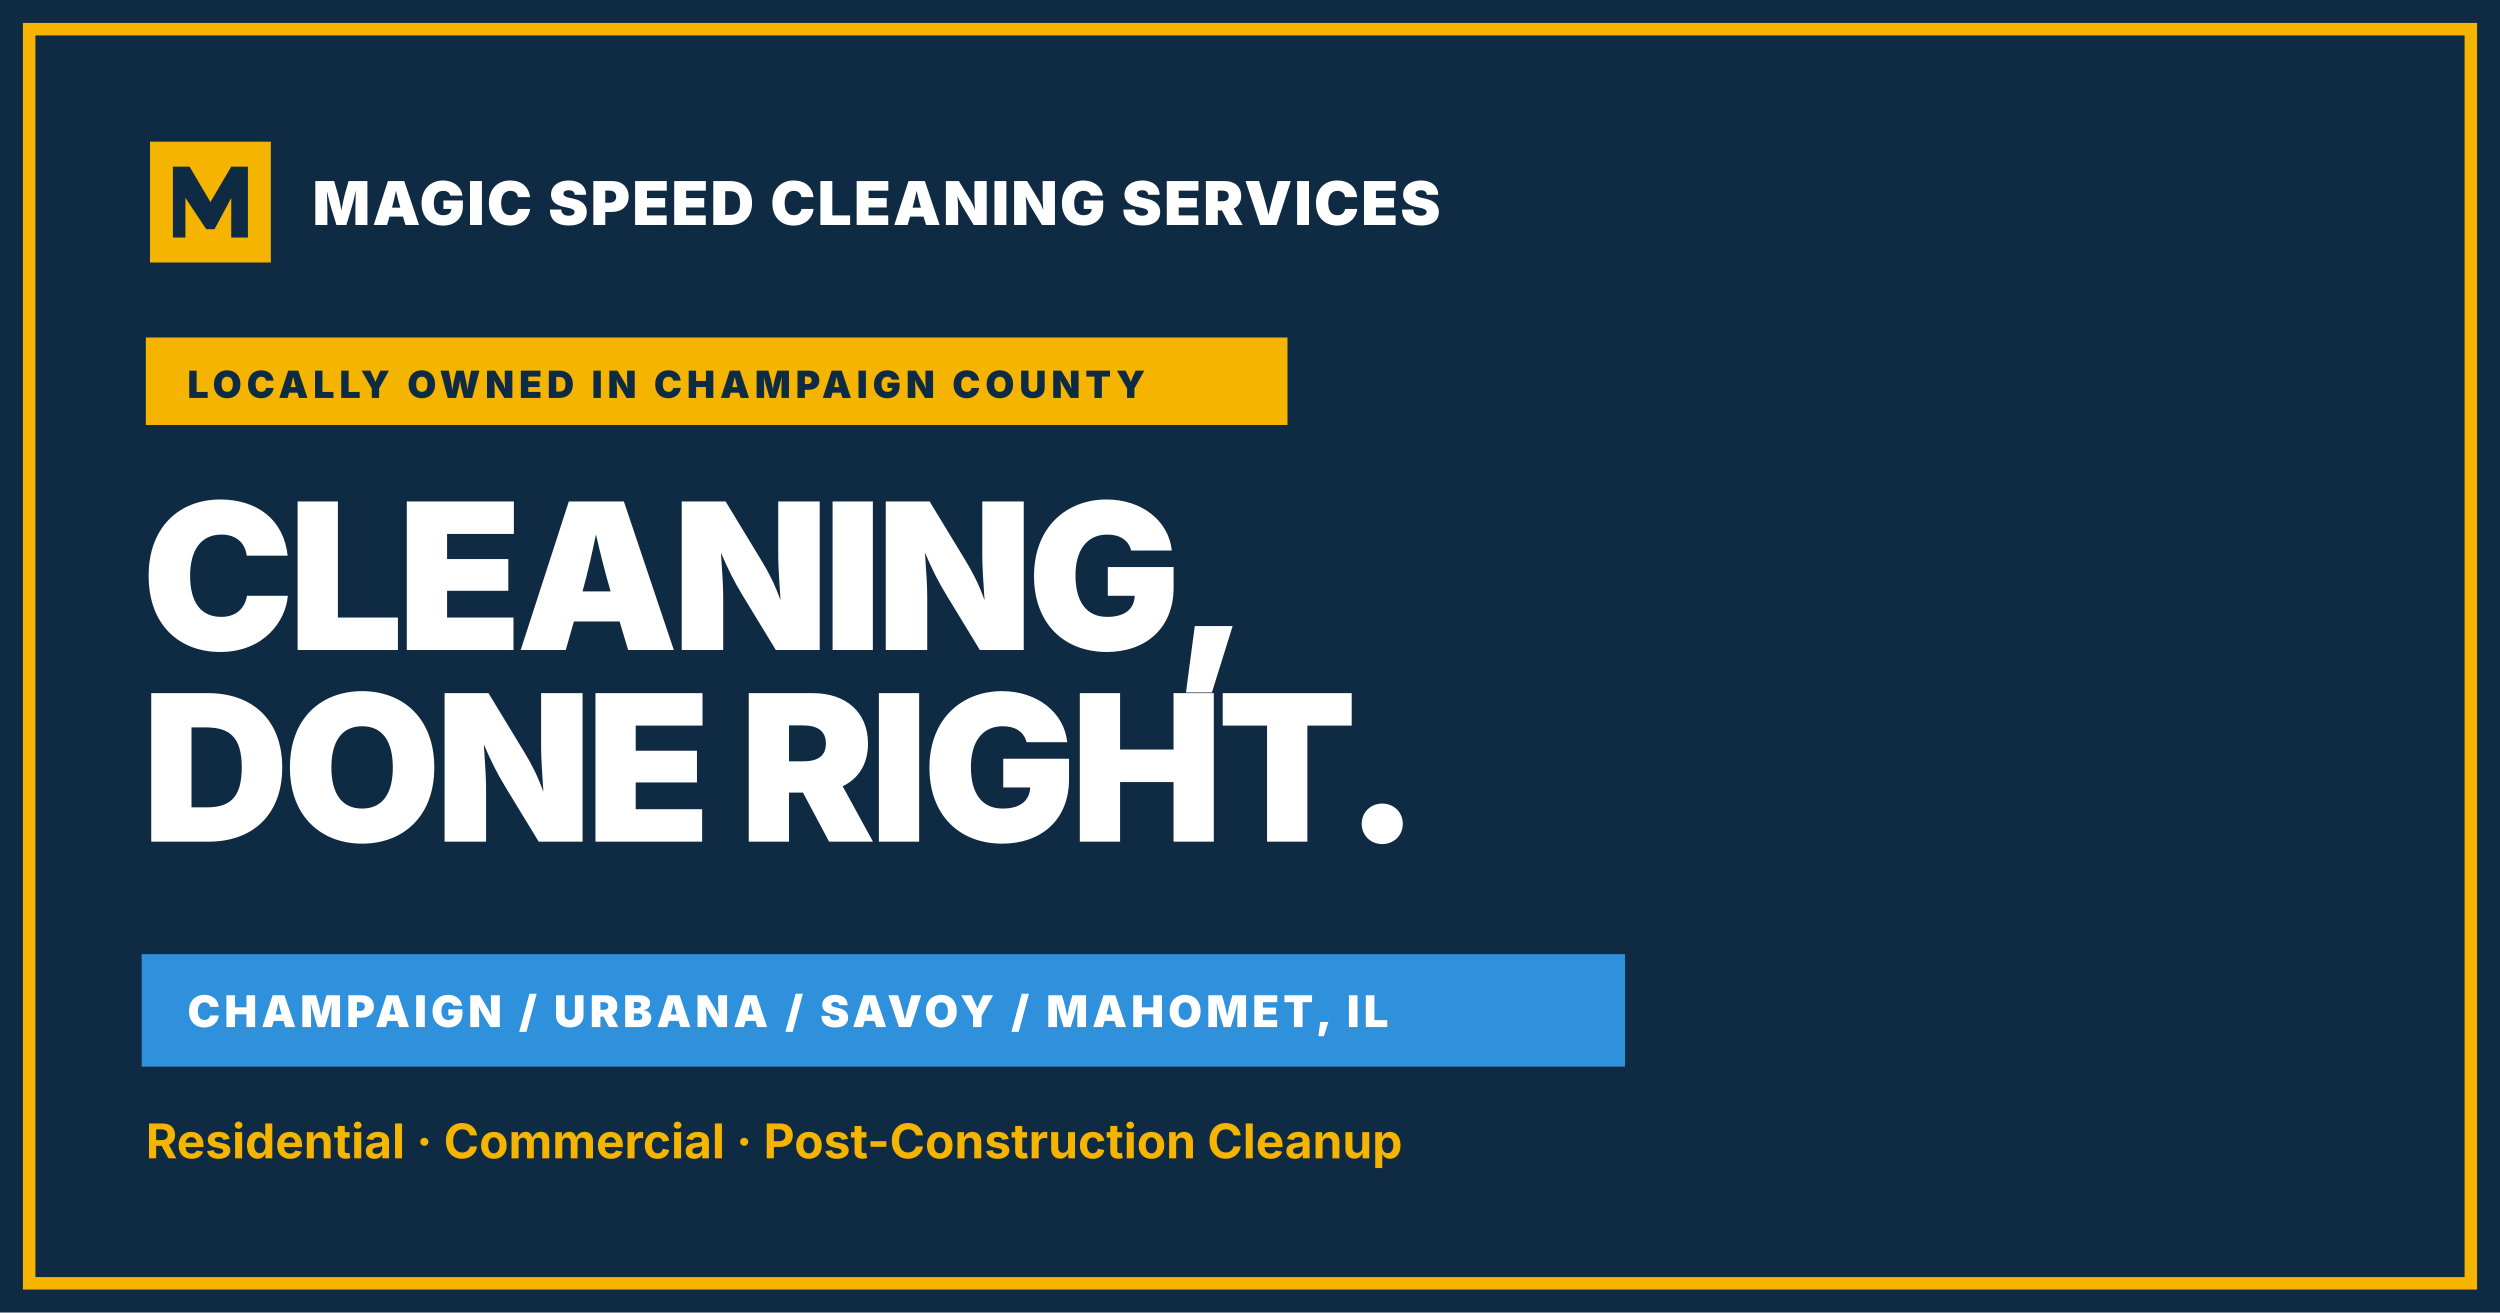
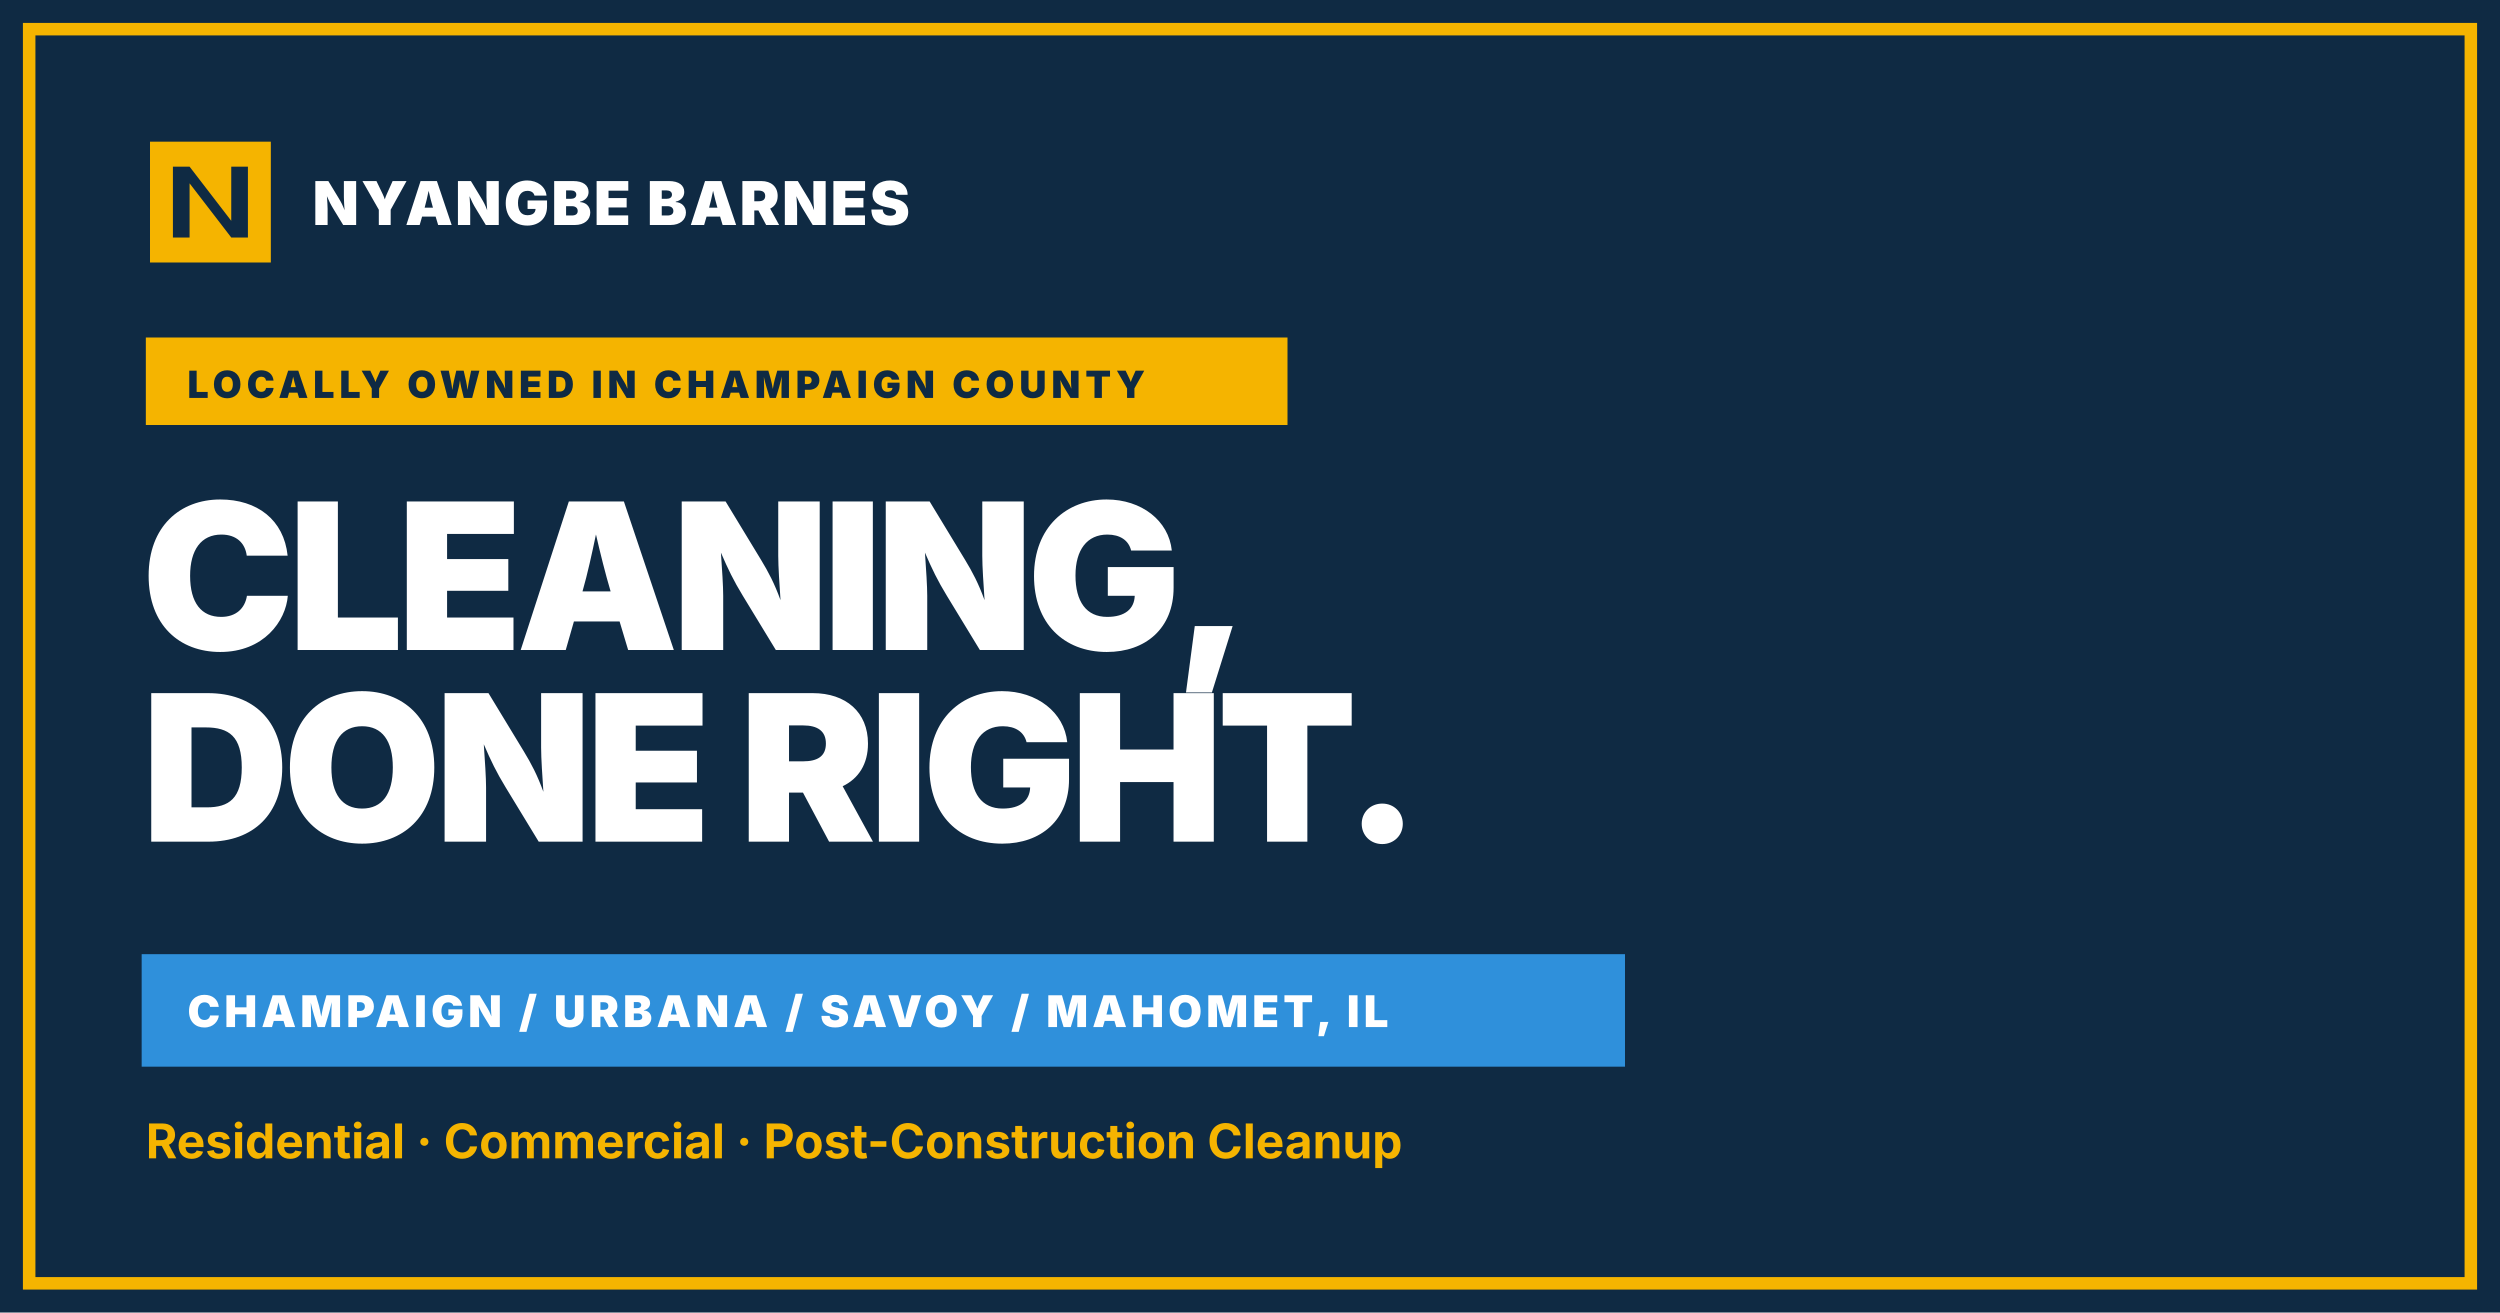
- <svg xmlns="http://www.w3.org/2000/svg" viewBox="0 0 1200 630" role="img" aria-label="Magic Speed Cleaning Services, residential, commercial and post-construction cleaning in Champaign, Urbana, Savoy and Mahomet, Illinois">
+ <svg xmlns="http://www.w3.org/2000/svg" viewBox="0 0 1200 630" role="img" aria-label="Nyangbe Barnes, residential, commercial and post-construction cleaning in Champaign, Urbana, Savoy and Mahomet, Illinois">
  <rect width="1200" height="630" fill="#0f2a43" />
  <rect x="14" y="14" width="1172" height="602" fill="none" stroke="#f5b400" stroke-width="6" />
  <g transform="translate(70 66)">
    <rect width="62" height="62" fill="#f5b400" stroke="#0f2a43" stroke-width="4" />
-     <path fill="#0f2a43" d="M13 48V14h8l10 17 10-17h8v34h-8V29L33 44h-4L19 29v19z" />
-     <text x="80" y="42" font-family="Inter, Segoe UI, Arial, sans-serif" font-size="29" font-weight="900" letter-spacing="1" fill="#ffffff">MAGIC SPEED CLEANING SERVICES</text>
+     <path fill="#0f2a43" d="M13 14h8l20 26V14h8v34h-8l-20-26V48h-8z" />
+     <text x="80" y="42" font-family="Inter, Segoe UI, Arial, sans-serif" font-size="29" font-weight="900" letter-spacing="1" fill="#ffffff">NYANGBE BARNES</text>
  </g>
  <g transform="translate(70 162)">
    <rect width="548" height="42" fill="#f5b400" />
    <text x="20" y="29" font-family="Inter, Segoe UI, Arial, sans-serif" font-size="18" font-weight="900" letter-spacing="2.4" fill="#0f2a43">LOCALLY OWNED IN CHAMPAIGN COUNTY</text>
  </g>
  <g font-family="Inter, Segoe UI, Arial, sans-serif" font-weight="900" fill="#ffffff" letter-spacing="-3">
    <text x="68" y="312" font-size="98">CLEANING,</text>
    <text x="68" y="404" font-size="98">DONE RIGHT.</text>
  </g>
  <g transform="translate(68 458)">
    <rect width="712" height="54" fill="#2f90db" />
    <text x="22" y="35" font-family="Inter, Segoe UI, Arial, sans-serif" font-size="21" font-weight="900" letter-spacing="2" fill="#ffffff">CHAMPAIGN / URBANA / SAVOY / MAHOMET, IL</text>
  </g>
  <text x="70" y="556" font-family="Inter, Segoe UI, Arial, sans-serif" font-size="23" font-weight="700" fill="#f5b400">Residential · Commercial · Post-Construction Cleanup</text>
</svg>
